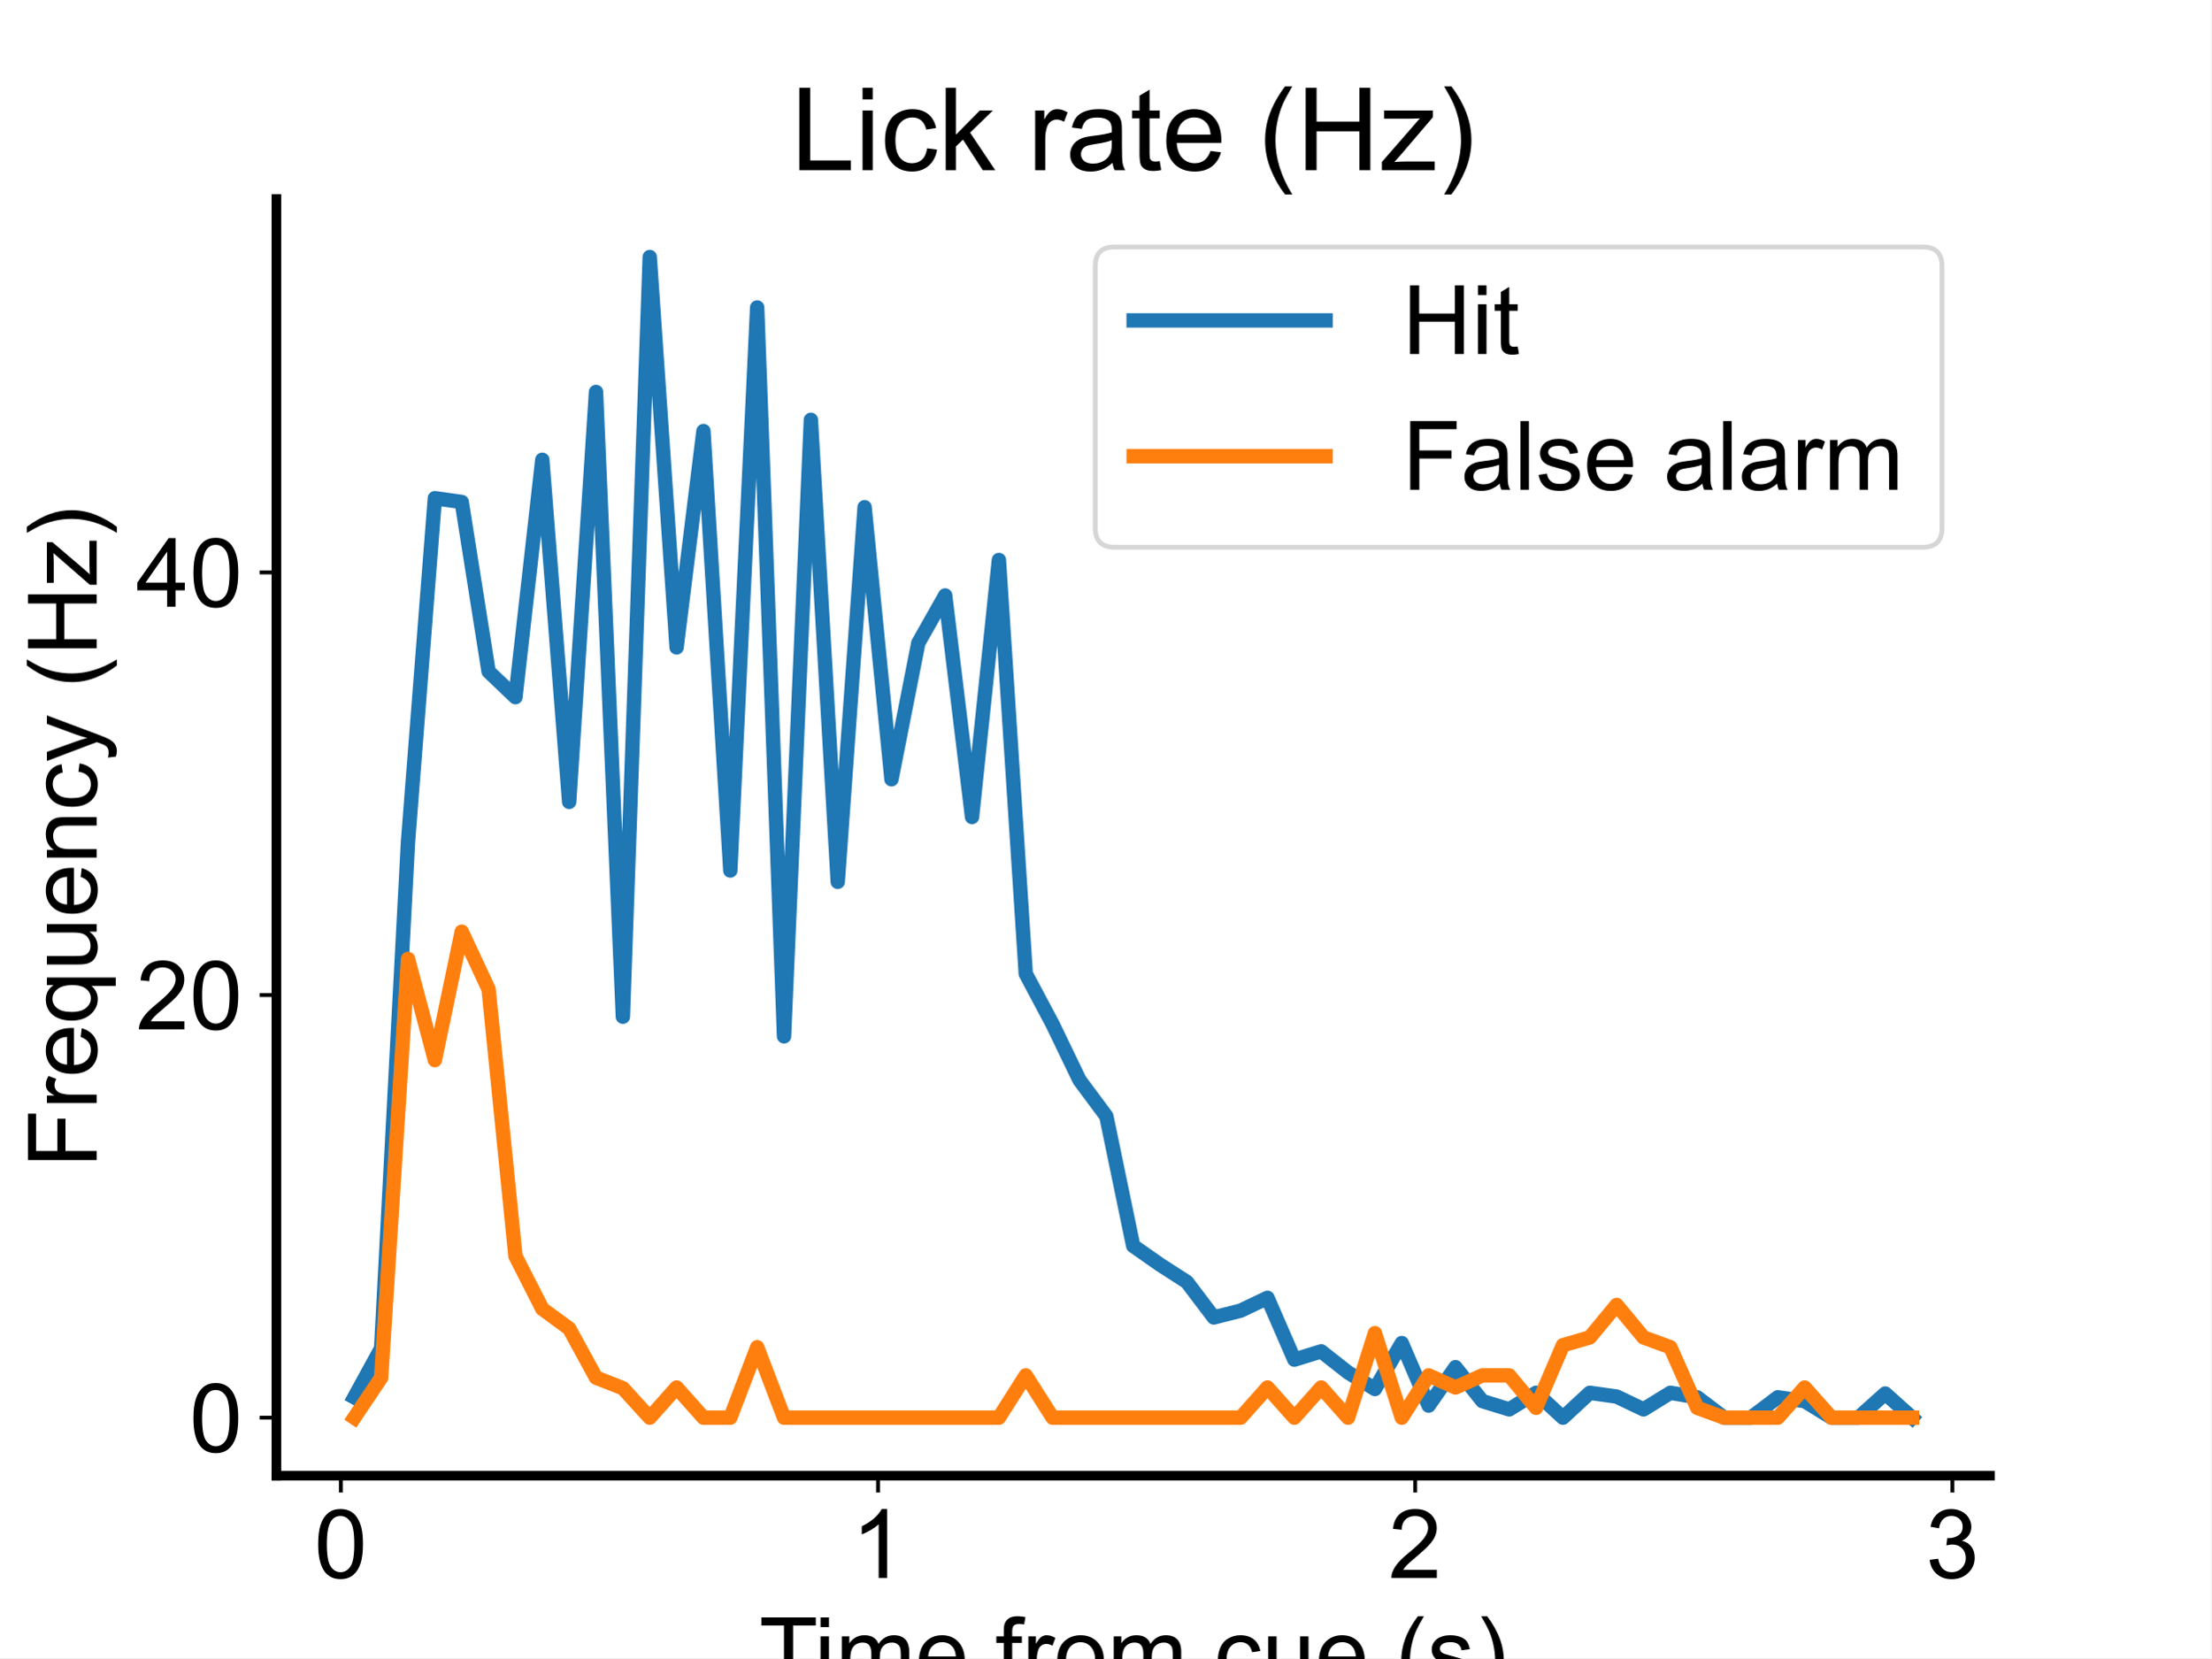
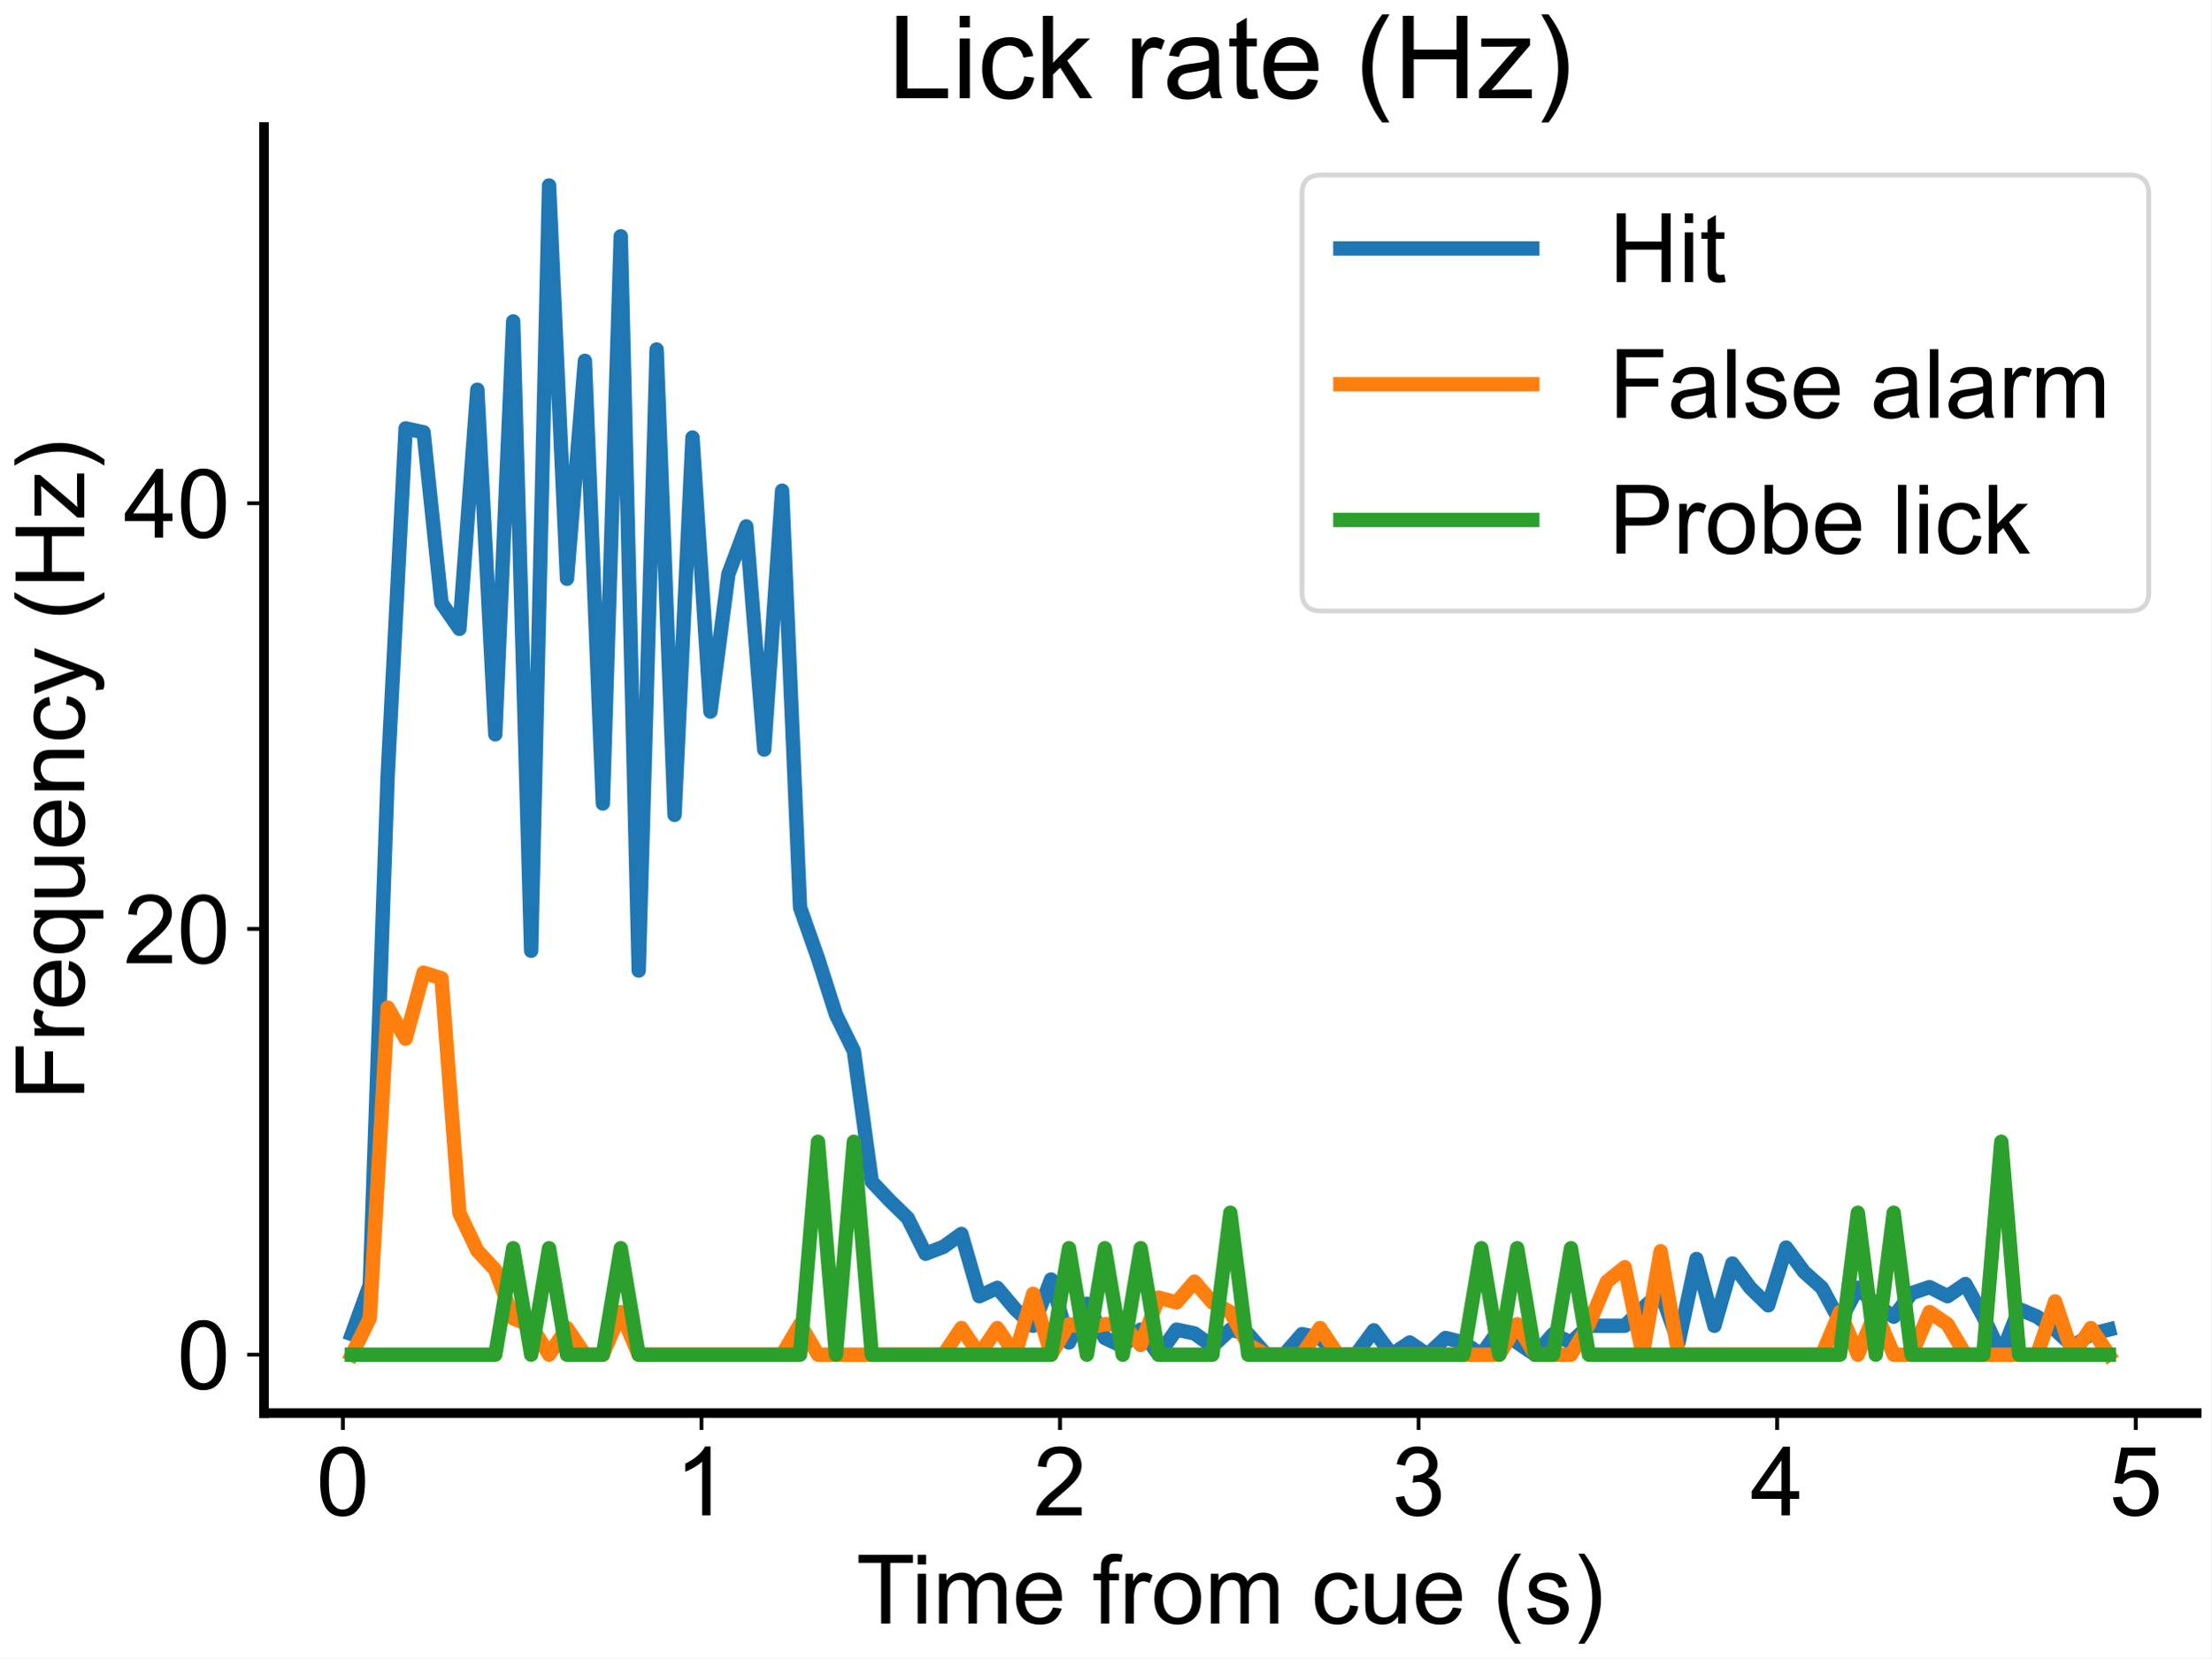
<svg xmlns="http://www.w3.org/2000/svg" xmlns:xlink="http://www.w3.org/1999/xlink" width="460.8pt" height="345.6pt" viewBox="0 0 460.8 345.6" version="1.1">
  <defs>
    <style type="text/css">*{stroke-linejoin: round; stroke-linecap: butt}</style>
  </defs>
  <g id="figure_1">
    <g id="patch_1">
      <path d="M 0 345.6  L 460.8 345.6  L 460.8 0  L 0 0  z " style="fill: #ffffff" />
    </g>
    <g id="axes_1">
      <g id="patch_2">
-         <path d="M 57.6 307.584  L 414.72 307.584  L 414.72 41.472  L 57.6 41.472  z " style="fill: #ffffff" />
+         <path d="M 55.013 294.54  L 457.8 294.54  L 457.8 26.471  L 55.013 26.471  z " style="fill: #ffffff" />
      </g>
      <g id="matplotlib.axis_1">
        <g id="xtick_1">
          <g id="line2d_1">
            <defs>
-               <path id="mc4b64e8e9b" d="M 0 0  L 0 3.5  " style="stroke: #000000; stroke-width: 0.8" />
-             </defs>
-             <g>
-               <use xlink:href="#mc4b64e8e9b" x="71.034" y="307.584" style="stroke: #000000; stroke-width: 0.8" />
+               <path id="m10044a5cc5" d="M 0 0  L 0 3.5  " style="stroke: #000000; stroke-width: 0.8" />
+             </defs>
+             <g>
+               <use xlink:href="#m10044a5cc5" x="71.453" y="294.54" style="stroke: #000000; stroke-width: 0.8" />
            </g>
          </g>
          <g id="text_1">
-             <g transform="translate(65.47304 328.8996) scale(0.2 -0.2)">
+             <g transform="translate(65.89209 315.856) scale(0.2 -0.2)">
              <defs>
                <path id="ArialMT-30" d="M 266 2259  Q 266 3072 433 3567  Q 600 4063 929 4331  Q 1259 4600 1759 4600  Q 2128 4600 2406 4451  Q 2684 4303 2865 4023  Q 3047 3744 3150 3342  Q 3253 2941 3253 2259  Q 3253 1453 3087 958  Q 2922 463 2592 192  Q 2263 -78 1759 -78  Q 1097 -78 719 397  Q 266 969 266 2259  z M 844 2259  Q 844 1131 1108 757  Q 1372 384 1759 384  Q 2147 384 2411 759  Q 2675 1134 2675 2259  Q 2675 3391 2411 3762  Q 2147 4134 1753 4134  Q 1366 4134 1134 3806  Q 844 3388 844 2259  z " transform="scale(0.015625)" />
              </defs>
              <use xlink:href="#ArialMT-30" />
            </g>
          </g>
        </g>
        <g id="xtick_2">
          <g id="line2d_2">
            <g>
-               <use xlink:href="#mc4b64e8e9b" x="182.984" y="307.584" style="stroke: #000000; stroke-width: 0.8" />
+               <use xlink:href="#m10044a5cc5" x="146.182" y="294.54" style="stroke: #000000; stroke-width: 0.8" />
            </g>
          </g>
          <g id="text_2">
-             <g transform="translate(177.4229 328.8996) scale(0.2 -0.2)">
+             <g transform="translate(140.6207 315.856) scale(0.2 -0.2)">
              <defs>
                <path id="ArialMT-31" d="M 2384 0  L 1822 0  L 1822 3584  Q 1619 3391 1289 3197  Q 959 3003 697 2906  L 697 3450  Q 1169 3672 1522 3987  Q 1875 4303 2022 4600  L 2384 4600  L 2384 0  z " transform="scale(0.015625)" />
              </defs>
              <use xlink:href="#ArialMT-31" />
            </g>
          </g>
        </g>
        <g id="xtick_3">
          <g id="line2d_3">
            <g>
-               <use xlink:href="#mc4b64e8e9b" x="294.934" y="307.584" style="stroke: #000000; stroke-width: 0.8" />
+               <use xlink:href="#m10044a5cc5" x="220.91" y="294.54" style="stroke: #000000; stroke-width: 0.8" />
            </g>
          </g>
          <g id="text_3">
-             <g transform="translate(289.3727 328.8996) scale(0.2 -0.2)">
+             <g transform="translate(215.3492 315.856) scale(0.2 -0.2)">
              <defs>
                <path id="ArialMT-32" d="M 3222 541  L 3222 0  L 194 0  Q 188 203 259 391  Q 375 700 629 1000  Q 884 1300 1366 1694  Q 2113 2306 2375 2664  Q 2638 3022 2638 3341  Q 2638 3675 2398 3904  Q 2159 4134 1775 4134  Q 1369 4134 1125 3890  Q 881 3647 878 3216  L 300 3275  Q 359 3922 746 4261  Q 1134 4600 1788 4600  Q 2447 4600 2831 4234  Q 3216 3869 3216 3328  Q 3216 3053 3103 2787  Q 2991 2522 2730 2228  Q 2469 1934 1863 1422  Q 1356 997 1212 845  Q 1069 694 975 541  L 3222 541  z " transform="scale(0.015625)" />
              </defs>
              <use xlink:href="#ArialMT-32" />
            </g>
          </g>
        </g>
        <g id="xtick_4">
          <g id="line2d_4">
            <g>
-               <use xlink:href="#mc4b64e8e9b" x="406.884" y="307.584" style="stroke: #000000; stroke-width: 0.8" />
+               <use xlink:href="#m10044a5cc5" x="295.639" y="294.54" style="stroke: #000000; stroke-width: 0.8" />
            </g>
          </g>
          <g id="text_4">
-             <g transform="translate(401.3226 328.8996) scale(0.2 -0.2)">
+             <g transform="translate(290.0778 315.856) scale(0.2 -0.2)">
              <defs>
                <path id="ArialMT-33" d="M 269 1209  L 831 1284  Q 928 806 1161 595  Q 1394 384 1728 384  Q 2125 384 2398 659  Q 2672 934 2672 1341  Q 2672 1728 2419 1979  Q 2166 2231 1775 2231  Q 1616 2231 1378 2169  L 1441 2663  Q 1497 2656 1531 2656  Q 1891 2656 2178 2843  Q 2466 3031 2466 3422  Q 2466 3731 2256 3934  Q 2047 4138 1716 4138  Q 1388 4138 1169 3931  Q 950 3725 888 3313  L 325 3413  Q 428 3978 793 4289  Q 1159 4600 1703 4600  Q 2078 4600 2393 4439  Q 2709 4278 2876 4000  Q 3044 3722 3044 3409  Q 3044 3113 2884 2869  Q 2725 2625 2413 2481  Q 2819 2388 3044 2092  Q 3269 1797 3269 1353  Q 3269 753 2831 336  Q 2394 -81 1725 -81  Q 1122 -81 723 278  Q 325 638 269 1209  z " transform="scale(0.015625)" />
              </defs>
              <use xlink:href="#ArialMT-33" />
            </g>
          </g>
        </g>
-         <g id="text_5">
-           <g transform="translate(158.2006 351.434) scale(0.2 -0.2)">
+         <g id="xtick_5">
+           <g id="line2d_5">
+             <g>
+               <use xlink:href="#m10044a5cc5" x="370.367" y="294.54" style="stroke: #000000; stroke-width: 0.8" />
+             </g>
+           </g>
+           <g id="text_5">
+             <g transform="translate(364.8064 315.856) scale(0.2 -0.2)">
+               <defs>
+                 <path id="ArialMT-34" d="M 2069 0  L 2069 1097  L 81 1097  L 81 1613  L 2172 4581  L 2631 4581  L 2631 1613  L 3250 1613  L 3250 1097  L 2631 1097  L 2631 0  L 2069 0  z M 2069 1613  L 2069 3678  L 634 1613  L 2069 1613  z " transform="scale(0.015625)" />
+               </defs>
+               <use xlink:href="#ArialMT-34" />
+             </g>
+           </g>
+         </g>
+         <g id="xtick_6">
+           <g id="line2d_6">
+             <g>
+               <use xlink:href="#m10044a5cc5" x="445.096" y="294.54" style="stroke: #000000; stroke-width: 0.8" />
+             </g>
+           </g>
+           <g id="text_6">
+             <g transform="translate(439.535 315.856) scale(0.2 -0.2)">
+               <defs>
+                 <path id="ArialMT-35" d="M 266 1200  L 856 1250  Q 922 819 1161 601  Q 1400 384 1738 384  Q 2144 384 2425 690  Q 2706 997 2706 1503  Q 2706 1984 2436 2262  Q 2166 2541 1728 2541  Q 1456 2541 1237 2417  Q 1019 2294 894 2097  L 366 2166  L 809 4519  L 3088 4519  L 3088 3981  L 1259 3981  L 1013 2750  Q 1425 3038 1878 3038  Q 2478 3038 2890 2622  Q 3303 2206 3303 1553  Q 3303 931 2941 478  Q 2500 -78 1738 -78  Q 1113 -78 717 272  Q 322 622 266 1200  z " transform="scale(0.015625)" />
+               </defs>
+               <use xlink:href="#ArialMT-35" />
+             </g>
+           </g>
+         </g>
+         <g id="text_7">
+           <g transform="translate(178.4469 338.3904) scale(0.2 -0.2)">
            <defs>
              <path id="ArialMT-54" d="M 1659 0  L 1659 4041  L 150 4041  L 150 4581  L 3781 4581  L 3781 4041  L 2266 4041  L 2266 0  L 1659 0  z " transform="scale(0.015625)" />
              <path id="ArialMT-69" d="M 425 3934  L 425 4581  L 988 4581  L 988 3934  L 425 3934  z M 425 0  L 425 3319  L 988 3319  L 988 0  L 425 0  z " transform="scale(0.015625)" />
              <path id="ArialMT-6d" d="M 422 0  L 422 3319  L 925 3319  L 925 2853  Q 1081 3097 1340 3245  Q 1600 3394 1931 3394  Q 2300 3394 2536 3241  Q 2772 3088 2869 2813  Q 3263 3394 3894 3394  Q 4388 3394 4653 3120  Q 4919 2847 4919 2278  L 4919 0  L 4359 0  L 4359 2091  Q 4359 2428 4304 2576  Q 4250 2725 4106 2815  Q 3963 2906 3769 2906  Q 3419 2906 3187 2673  Q 2956 2441 2956 1928  L 2956 0  L 2394 0  L 2394 2156  Q 2394 2531 2256 2718  Q 2119 2906 1806 2906  Q 1569 2906 1367 2781  Q 1166 2656 1075 2415  Q 984 2175 984 1722  L 984 0  L 422 0  z " transform="scale(0.015625)" />
              <path id="ArialMT-65" d="M 2694 1069  L 3275 997  Q 3138 488 2766 206  Q 2394 -75 1816 -75  Q 1088 -75 661 373  Q 234 822 234 1631  Q 234 2469 665 2931  Q 1097 3394 1784 3394  Q 2450 3394 2872 2941  Q 3294 2488 3294 1666  Q 3294 1616 3291 1516  L 816 1516  Q 847 969 1125 678  Q 1403 388 1819 388  Q 2128 388 2347 550  Q 2566 713 2694 1069  z M 847 1978  L 2700 1978  Q 2663 2397 2488 2606  Q 2219 2931 1791 2931  Q 1403 2931 1139 2672  Q 875 2413 847 1978  z " transform="scale(0.015625)" />
              <path id="ArialMT-20" transform="scale(0.015625)" />
              <path id="ArialMT-66" d="M 556 0  L 556 2881  L 59 2881  L 59 3319  L 556 3319  L 556 3672  Q 556 4006 616 4169  Q 697 4388 901 4523  Q 1106 4659 1475 4659  Q 1713 4659 2000 4603  L 1916 4113  Q 1741 4144 1584 4144  Q 1328 4144 1222 4034  Q 1116 3925 1116 3625  L 1116 3319  L 1763 3319  L 1763 2881  L 1116 2881  L 1116 0  L 556 0  z " transform="scale(0.015625)" />
              <path id="ArialMT-72" d="M 416 0  L 416 3319  L 922 3319  L 922 2816  Q 1116 3169 1280 3281  Q 1444 3394 1641 3394  Q 1925 3394 2219 3213  L 2025 2691  Q 1819 2813 1613 2813  Q 1428 2813 1281 2702  Q 1134 2591 1072 2394  Q 978 2094 978 1738  L 978 0  L 416 0  z " transform="scale(0.015625)" />
              <path id="ArialMT-6f" d="M 213 1659  Q 213 2581 725 3025  Q 1153 3394 1769 3394  Q 2453 3394 2887 2945  Q 3322 2497 3322 1706  Q 3322 1066 3130 698  Q 2938 331 2570 128  Q 2203 -75 1769 -75  Q 1072 -75 642 372  Q 213 819 213 1659  z M 791 1659  Q 791 1022 1069 705  Q 1347 388 1769 388  Q 2188 388 2466 706  Q 2744 1025 2744 1678  Q 2744 2294 2464 2611  Q 2184 2928 1769 2928  Q 1347 2928 1069 2612  Q 791 2297 791 1659  z " transform="scale(0.015625)" />
              <path id="ArialMT-63" d="M 2588 1216  L 3141 1144  Q 3050 572 2676 248  Q 2303 -75 1759 -75  Q 1078 -75 664 370  Q 250 816 250 1647  Q 250 2184 428 2587  Q 606 2991 970 3192  Q 1334 3394 1763 3394  Q 2303 3394 2647 3120  Q 2991 2847 3088 2344  L 2541 2259  Q 2463 2594 2264 2762  Q 2066 2931 1784 2931  Q 1359 2931 1093 2626  Q 828 2322 828 1663  Q 828 994 1084 691  Q 1341 388 1753 388  Q 2084 388 2306 591  Q 2528 794 2588 1216  z " transform="scale(0.015625)" />
              <path id="ArialMT-75" d="M 2597 0  L 2597 488  Q 2209 -75 1544 -75  Q 1250 -75 995 37  Q 741 150 617 320  Q 494 491 444 738  Q 409 903 409 1263  L 409 3319  L 972 3319  L 972 1478  Q 972 1038 1006 884  Q 1059 663 1231 536  Q 1403 409 1656 409  Q 1909 409 2131 539  Q 2353 669 2445 892  Q 2538 1116 2538 1541  L 2538 3319  L 3100 3319  L 3100 0  L 2597 0  z " transform="scale(0.015625)" />
              <path id="ArialMT-28" d="M 1497 -1347  Q 1031 -759 709 28  Q 388 816 388 1659  Q 388 2403 628 3084  Q 909 3875 1497 4659  L 1900 4659  Q 1522 4009 1400 3731  Q 1209 3300 1100 2831  Q 966 2247 966 1656  Q 966 153 1900 -1347  L 1497 -1347  z " transform="scale(0.015625)" />
              <path id="ArialMT-73" d="M 197 991  L 753 1078  Q 800 744 1014 566  Q 1228 388 1613 388  Q 2000 388 2187 545  Q 2375 703 2375 916  Q 2375 1106 2209 1216  Q 2094 1291 1634 1406  Q 1016 1563 777 1677  Q 538 1791 414 1992  Q 291 2194 291 2438  Q 291 2659 392 2848  Q 494 3038 669 3163  Q 800 3259 1026 3326  Q 1253 3394 1513 3394  Q 1903 3394 2198 3281  Q 2494 3169 2634 2976  Q 2775 2784 2828 2463  L 2278 2388  Q 2241 2644 2061 2787  Q 1881 2931 1553 2931  Q 1166 2931 1000 2803  Q 834 2675 834 2503  Q 834 2394 903 2306  Q 972 2216 1119 2156  Q 1203 2125 1616 2013  Q 2213 1853 2448 1751  Q 2684 1650 2818 1456  Q 2953 1263 2953 975  Q 2953 694 2789 445  Q 2625 197 2315 61  Q 2006 -75 1616 -75  Q 969 -75 630 194  Q 291 463 197 991  z " transform="scale(0.015625)" />
              <path id="ArialMT-29" d="M 791 -1347  L 388 -1347  Q 1322 153 1322 1656  Q 1322 2244 1188 2822  Q 1081 3291 891 3722  Q 769 4003 388 4659  L 791 4659  Q 1378 3875 1659 3084  Q 1900 2403 1900 1659  Q 1900 816 1576 28  Q 1253 -759 791 -1347  z " transform="scale(0.015625)" />
            </defs>
            <use xlink:href="#ArialMT-54" />
            <use xlink:href="#ArialMT-69" x="57.334" />
            <use xlink:href="#ArialMT-6d" x="79.551" />
            <use xlink:href="#ArialMT-65" x="162.852" />
            <use xlink:href="#ArialMT-20" x="218.467" />
            <use xlink:href="#ArialMT-66" x="246.25" />
            <use xlink:href="#ArialMT-72" x="274.033" />
            <use xlink:href="#ArialMT-6f" x="307.334" />
            <use xlink:href="#ArialMT-6d" x="362.949" />
            <use xlink:href="#ArialMT-20" x="446.25" />
            <use xlink:href="#ArialMT-63" x="474.033" />
            <use xlink:href="#ArialMT-75" x="524.033" />
            <use xlink:href="#ArialMT-65" x="579.648" />
            <use xlink:href="#ArialMT-20" x="635.264" />
            <use xlink:href="#ArialMT-28" x="663.047" />
            <use xlink:href="#ArialMT-73" x="696.348" />
            <use xlink:href="#ArialMT-29" x="746.348" />
          </g>
        </g>
      </g>
      <g id="matplotlib.axis_2">
        <g id="ytick_1">
-           <g id="line2d_5">
-             <defs>
-               <path id="mbb9f513871" d="M 0 0  L -3.5 0  " style="stroke: #000000; stroke-width: 0.8" />
-             </defs>
-             <g>
-               <use xlink:href="#mbb9f513871" x="57.6" y="295.488" style="stroke: #000000; stroke-width: 0.8" />
-             </g>
-           </g>
-           <g id="text_6">
-             <g transform="translate(39.47812 302.6458) scale(0.2 -0.2)">
+           <g id="line2d_7">
+             <defs>
+               <path id="m807dc4ab00" d="M 0 0  L -3.5 0  " style="stroke: #000000; stroke-width: 0.8" />
+             </defs>
+             <g>
+               <use xlink:href="#m807dc4ab00" x="55.013" y="282.355" style="stroke: #000000; stroke-width: 0.8" />
+             </g>
+           </g>
+           <g id="text_8">
+             <g transform="translate(36.89086 289.5132) scale(0.2 -0.2)">
              <use xlink:href="#ArialMT-30" />
            </g>
          </g>
        </g>
        <g id="ytick_2">
-           <g id="line2d_6">
-             <g>
-               <use xlink:href="#mbb9f513871" x="57.6" y="207.399" style="stroke: #000000; stroke-width: 0.8" />
-             </g>
-           </g>
-           <g id="text_7">
-             <g transform="translate(28.35625 214.557) scale(0.2 -0.2)">
+           <g id="line2d_8">
+             <g>
+               <use xlink:href="#m807dc4ab00" x="55.013" y="193.619" style="stroke: #000000; stroke-width: 0.8" />
+             </g>
+           </g>
+           <g id="text_9">
+             <g transform="translate(25.76899 200.7767) scale(0.2 -0.2)">
              <use xlink:href="#ArialMT-32" />
              <use xlink:href="#ArialMT-30" x="55.615" />
            </g>
          </g>
        </g>
        <g id="ytick_3">
-           <g id="line2d_7">
-             <g>
-               <use xlink:href="#mbb9f513871" x="57.6" y="119.31" style="stroke: #000000; stroke-width: 0.8" />
-             </g>
-           </g>
-           <g id="text_8">
-             <g transform="translate(28.35625 126.4683) scale(0.2 -0.2)">
-               <defs>
-                 <path id="ArialMT-34" d="M 2069 0  L 2069 1097  L 81 1097  L 81 1613  L 2172 4581  L 2631 4581  L 2631 1613  L 3250 1613  L 3250 1097  L 2631 1097  L 2631 0  L 2069 0  z M 2069 1613  L 2069 3678  L 634 1613  L 2069 1613  z " transform="scale(0.015625)" />
-               </defs>
+           <g id="line2d_9">
+             <g>
+               <use xlink:href="#m807dc4ab00" x="55.013" y="104.882" style="stroke: #000000; stroke-width: 0.8" />
+             </g>
+           </g>
+           <g id="text_10">
+             <g transform="translate(25.76899 112.0401) scale(0.2 -0.2)">
              <use xlink:href="#ArialMT-34" />
              <use xlink:href="#ArialMT-30" x="55.615" />
            </g>
          </g>
        </g>
-         <g id="text_9">
-           <g transform="translate(20.14688 243.4296) rotate(-90) scale(0.2 -0.2)">
+         <g id="text_11">
+           <g transform="translate(17.55962 229.4075) rotate(-90) scale(0.2 -0.2)">
            <defs>
              <path id="ArialMT-46" d="M 525 0  L 525 4581  L 3616 4581  L 3616 4041  L 1131 4041  L 1131 2622  L 3281 2622  L 3281 2081  L 1131 2081  L 1131 0  L 525 0  z " transform="scale(0.015625)" />
              <path id="ArialMT-71" d="M 2538 -1272  L 2538 353  Q 2406 169 2170 47  Q 1934 -75 1669 -75  Q 1078 -75 651 397  Q 225 869 225 1691  Q 225 2191 398 2587  Q 572 2984 901 3189  Q 1231 3394 1625 3394  Q 2241 3394 2594 2875  L 2594 3319  L 3100 3319  L 3100 -1272  L 2538 -1272  z M 803 1669  Q 803 1028 1072 708  Q 1341 388 1716 388  Q 2075 388 2334 692  Q 2594 997 2594 1619  Q 2594 2281 2320 2615  Q 2047 2950 1678 2950  Q 1313 2950 1058 2639  Q 803 2328 803 1669  z " transform="scale(0.015625)" />
              <path id="ArialMT-6e" d="M 422 0  L 422 3319  L 928 3319  L 928 2847  Q 1294 3394 1984 3394  Q 2284 3394 2536 3286  Q 2788 3178 2913 3003  Q 3038 2828 3088 2588  Q 3119 2431 3119 2041  L 3119 0  L 2556 0  L 2556 2019  Q 2556 2363 2490 2533  Q 2425 2703 2258 2804  Q 2091 2906 1866 2906  Q 1506 2906 1245 2678  Q 984 2450 984 1813  L 984 0  L 422 0  z " transform="scale(0.015625)" />
              <path id="ArialMT-79" d="M 397 -1278  L 334 -750  Q 519 -800 656 -800  Q 844 -800 956 -737  Q 1069 -675 1141 -563  Q 1194 -478 1313 -144  Q 1328 -97 1363 -6  L 103 3319  L 709 3319  L 1400 1397  Q 1534 1031 1641 628  Q 1738 1016 1872 1384  L 2581 3319  L 3144 3319  L 1881 -56  Q 1678 -603 1566 -809  Q 1416 -1088 1222 -1217  Q 1028 -1347 759 -1347  Q 597 -1347 397 -1278  z " transform="scale(0.015625)" />
              <path id="ArialMT-48" d="M 513 0  L 513 4581  L 1119 4581  L 1119 2700  L 3500 2700  L 3500 4581  L 4106 4581  L 4106 0  L 3500 0  L 3500 2159  L 1119 2159  L 1119 0  L 513 0  z " transform="scale(0.015625)" />
              <path id="ArialMT-7a" d="M 125 0  L 125 456  L 2238 2881  Q 1878 2863 1603 2863  L 250 2863  L 250 3319  L 2963 3319  L 2963 2947  L 1166 841  L 819 456  Q 1197 484 1528 484  L 3063 484  L 3063 0  L 125 0  z " transform="scale(0.015625)" />
            </defs>
            <use xlink:href="#ArialMT-46" />
            <use xlink:href="#ArialMT-72" x="61.084" />
            <use xlink:href="#ArialMT-65" x="94.385" />
            <use xlink:href="#ArialMT-71" x="150" />
            <use xlink:href="#ArialMT-75" x="205.615" />
            <use xlink:href="#ArialMT-65" x="261.23" />
            <use xlink:href="#ArialMT-6e" x="316.846" />
            <use xlink:href="#ArialMT-63" x="372.461" />
            <use xlink:href="#ArialMT-79" x="422.461" />
            <use xlink:href="#ArialMT-20" x="472.461" />
            <use xlink:href="#ArialMT-28" x="500.244" />
            <use xlink:href="#ArialMT-48" x="533.545" />
            <use xlink:href="#ArialMT-7a" x="605.762" />
            <use xlink:href="#ArialMT-29" x="655.762" />
          </g>
        </g>
      </g>
-       <g id="line2d_8">
-         <path d="M 73.833 291.244  L 79.43 281.029  L 85.028 175.47  L 90.625 103.833  L 96.223 104.627  L 101.82 139.965  L 107.418 145.304  L 113.015 95.829  L 118.613 167.139  L 124.21 81.697  L 129.808 211.917  L 135.405 53.568  L 141.003 134.941  L 146.6 89.849  L 152.198 181.446  L 157.795 64.088  L 163.393 216.004  L 168.99 87.498  L 174.588 183.801  L 180.185 105.717  L 185.783 162.428  L 191.38 134.003  L 196.978 124.106  L 202.575 170.288  L 208.173 116.717  L 213.77 202.967  L 219.368 213.492  L 224.965 225.116  L 230.563 232.653  L 236.16 259.683  L 241.757 263.599  L 247.355 267.206  L 252.952 274.6  L 258.55 273.178  L 264.147 270.508  L 269.745 283.393  L 275.342 281.666  L 280.94 286.062  L 286.537 289.517  L 292.135 279.938  L 297.732 292.971  L 303.33 284.968  L 308.927 292.034  L 314.525 293.761  L 320.122 290.306  L 325.72 295.488  L 331.317 290.306  L 336.915 291.091  L 342.512 293.761  L 348.11 290.306  L 353.707 291.244  L 359.305 295.488  L 364.902 295.488  L 370.5 291.244  L 376.097 292.034  L 381.695 295.488  L 387.292 295.488  L 392.89 290.454  L 398.487 295.488  " clip-path="url(#p43a98d98ca)" style="fill: none; stroke: #1f77b4; stroke-width: 3; stroke-linecap: square" />
-       </g>
-       <g id="line2d_9">
-         <path d="M 73.833 295.488  L 79.43 287.147  L 85.028 199.868  L 90.625 220.959  L 96.223 194.191  L 101.82 206.18  L 107.418 261.804  L 113.015 272.807  L 118.613 276.904  L 124.21 287.147  L 129.808 289.342  L 135.405 295.488  L 141.003 289.196  L 146.6 295.488  L 152.198 295.488  L 157.795 280.807  L 163.393 295.488  L 168.99 295.488  L 174.588 295.488  L 180.185 295.488  L 185.783 295.488  L 191.38 295.488  L 196.978 295.488  L 202.575 295.488  L 208.173 295.488  L 213.77 286.679  L 219.368 295.488  L 224.965 295.488  L 230.563 295.488  L 236.16 295.488  L 241.757 295.488  L 247.355 295.488  L 252.952 295.488  L 258.55 295.488  L 264.147 289.196  L 269.745 295.488  L 275.342 289.196  L 280.94 295.488  L 286.537 277.87  L 292.135 295.488  L 297.732 286.679  L 303.33 289.196  L 308.927 286.679  L 314.525 286.679  L 320.122 293.439  L 325.72 280.387  L 331.317 278.758  L 336.915 271.998  L 342.512 278.758  L 348.11 280.807  L 353.707 293.439  L 359.305 295.488  L 364.902 295.488  L 370.5 295.488  L 376.097 289.196  L 381.695 295.488  L 387.292 295.488  L 392.89 295.488  L 398.487 295.488  " clip-path="url(#p43a98d98ca)" style="fill: none; stroke: #ff7f0e; stroke-width: 3; stroke-linecap: square" />
+       <g id="line2d_10">
+         <path d="M 73.321 278.08  L 77.058 267.79  L 80.794 161.455  L 84.531 89.291  L 88.267 90.091  L 92.003 125.689  L 95.74 131.067  L 99.476 81.228  L 103.213 153.063  L 106.949 66.992  L 110.686 198.17  L 114.422 38.656  L 118.158 120.628  L 121.895 75.204  L 125.631 167.475  L 129.368 49.254  L 133.104 202.287  L 136.841 72.836  L 140.577 169.847  L 144.313 91.189  L 148.05 148.317  L 151.786 119.683  L 155.523 109.713  L 159.259 156.235  L 162.996 102.27  L 166.732 189.154  L 170.468 199.756  L 174.205 211.466  L 177.941 219.058  L 181.678 246.287  L 185.414 250.232  L 189.151 253.866  L 192.887 261.314  L 196.623 259.881  L 200.36 257.192  L 204.096 270.171  L 207.833 268.431  L 211.569 272.86  L 215.306 276.34  L 219.042 266.692  L 222.778 279.82  L 226.515 271.758  L 230.251 278.876  L 233.988 280.616  L 237.724 277.136  L 241.461 282.355  L 245.197 277.136  L 248.933 277.927  L 252.67 280.616  L 256.406 277.136  L 260.143 278.08  L 263.879 282.355  L 267.616 282.355  L 271.352 278.08  L 275.088 278.876  L 278.825 282.355  L 282.561 282.355  L 286.298 277.285  L 290.034 282.355  L 293.771 279.82  L 297.507 282.355  L 301.243 278.876  L 304.98 279.82  L 308.716 282.355  L 312.453 277.131  L 316.189 279.82  L 319.926 282.355  L 323.662 278.08  L 327.398 279.82  L 331.135 276.34  L 334.871 276.34  L 338.608 276.34  L 342.344 272.702  L 346.081 269.376  L 349.817 279.82  L 353.553 262.416  L 357.29 276.34  L 361.026 263.361  L 364.763 268.431  L 368.499 272.065  L 372.236 260.03  L 375.972 265.101  L 379.708 268.427  L 383.445 275.396  L 387.181 268.427  L 390.918 271.911  L 394.654 274.447  L 398.391 269.53  L 402.127 268.278  L 405.863 270.171  L 409.6 267.632  L 413.336 274.447  L 417.073 282.355  L 420.809 272.86  L 424.546 274.447  L 428.282 277.131  L 432.018 280.616  L 435.755 278.08  L 439.491 277.131  " clip-path="url(#p03707e70d8)" style="fill: none; stroke: #1f77b4; stroke-width: 3; stroke-linecap: square" />
+       </g>
+       <g id="line2d_11">
+         <path d="M 73.321 282.355  L 77.058 274.793  L 80.794 210.012  L 84.531 216.509  L 88.267 202.737  L 92.003 203.904  L 95.74 252.825  L 99.476 260.675  L 103.213 264.709  L 106.949 274.793  L 110.686 276.305  L 114.422 282.355  L 118.158 276.809  L 121.895 282.355  L 125.631 282.355  L 129.368 273.482  L 133.104 282.355  L 136.841 282.355  L 140.577 282.355  L 144.313 282.355  L 148.05 282.355  L 151.786 282.355  L 155.523 282.355  L 159.259 282.355  L 162.996 282.355  L 166.732 276.017  L 170.468 282.355  L 174.205 282.355  L 177.941 282.355  L 181.678 282.355  L 185.414 282.355  L 189.151 282.355  L 192.887 282.355  L 196.623 282.355  L 200.36 276.809  L 204.096 282.355  L 207.833 276.809  L 211.569 282.355  L 215.306 269.679  L 219.042 282.355  L 222.778 276.017  L 226.515 276.809  L 230.251 276.017  L 233.988 276.017  L 237.724 280.339  L 241.461 270.471  L 245.197 271.465  L 248.933 267.143  L 252.67 271.465  L 256.406 273.482  L 260.143 280.339  L 263.879 282.355  L 267.616 282.355  L 271.352 282.355  L 275.088 276.809  L 278.825 282.355  L 282.561 282.355  L 286.298 282.355  L 290.034 282.355  L 293.771 282.355  L 297.507 282.355  L 301.243 282.355  L 304.98 282.355  L 308.716 282.355  L 312.453 282.355  L 316.189 276.017  L 319.926 282.355  L 323.662 282.355  L 327.398 282.355  L 331.135 276.017  L 334.871 267.143  L 338.608 264.133  L 342.344 282.355  L 346.081 260.805  L 349.817 282.355  L 353.553 282.355  L 357.29 282.355  L 361.026 282.355  L 364.763 282.355  L 368.499 282.355  L 372.236 282.355  L 375.972 282.355  L 379.708 282.355  L 383.445 273.482  L 387.181 282.355  L 390.918 273.482  L 394.654 282.355  L 398.391 282.355  L 402.127 273.482  L 405.863 276.017  L 409.6 282.355  L 413.336 282.355  L 417.073 282.355  L 420.809 282.355  L 424.546 282.355  L 428.282 271.263  L 432.018 282.355  L 435.755 276.809  L 439.491 282.355  " clip-path="url(#p03707e70d8)" style="fill: none; stroke: #ff7f0e; stroke-width: 3; stroke-linecap: square" />
+       </g>
+       <g id="line2d_12">
+         <path d="M 73.321 282.355  L 77.058 282.355  L 80.794 282.355  L 84.531 282.355  L 88.267 282.355  L 92.003 282.355  L 95.74 282.355  L 99.476 282.355  L 103.213 282.355  L 106.949 260.171  L 110.686 282.355  L 114.422 260.171  L 118.158 282.355  L 121.895 282.355  L 125.631 282.355  L 129.368 260.171  L 133.104 282.355  L 136.841 282.355  L 140.577 282.355  L 144.313 282.355  L 148.05 282.355  L 151.786 282.355  L 155.523 282.355  L 159.259 282.355  L 162.996 282.355  L 166.732 282.355  L 170.468 237.987  L 174.205 282.355  L 177.941 237.987  L 181.678 282.355  L 185.414 282.355  L 189.151 282.355  L 192.887 282.355  L 196.623 282.355  L 200.36 282.355  L 204.096 282.355  L 207.833 282.355  L 211.569 282.355  L 215.306 282.355  L 219.042 282.355  L 222.778 260.171  L 226.515 282.355  L 230.251 260.171  L 233.988 282.355  L 237.724 260.171  L 241.461 282.355  L 245.197 282.355  L 248.933 282.355  L 252.67 282.355  L 256.406 252.777  L 260.143 282.355  L 263.879 282.355  L 267.616 282.355  L 271.352 282.355  L 275.088 282.355  L 278.825 282.355  L 282.561 282.355  L 286.298 282.355  L 290.034 282.355  L 293.771 282.355  L 297.507 282.355  L 301.243 282.355  L 304.98 282.355  L 308.716 260.171  L 312.453 282.355  L 316.189 260.171  L 319.926 282.355  L 323.662 282.355  L 327.398 260.171  L 331.135 282.355  L 334.871 282.355  L 338.608 282.355  L 342.344 282.355  L 346.081 282.355  L 349.817 282.355  L 353.553 282.355  L 357.29 282.355  L 361.026 282.355  L 364.763 282.355  L 368.499 282.355  L 372.236 282.355  L 375.972 282.355  L 379.708 282.355  L 383.445 282.355  L 387.181 252.777  L 390.918 282.355  L 394.654 252.777  L 398.391 282.355  L 402.127 282.355  L 405.863 282.355  L 409.6 282.355  L 413.336 282.355  L 417.073 237.987  L 420.809 282.355  L 424.546 282.355  L 428.282 282.355  L 432.018 282.355  L 435.755 282.355  L 439.491 282.355  " clip-path="url(#p03707e70d8)" style="fill: none; stroke: #2ca02c; stroke-width: 3; stroke-linecap: square" />
      </g>
      <g id="patch_3">
-         <path d="M 57.6 307.584  L 57.6 41.472  " style="fill: none; stroke: #000000; stroke-width: 2; stroke-linejoin: miter; stroke-linecap: square" />
+         <path d="M 55.013 294.54  L 55.013 26.471  " style="fill: none; stroke: #000000; stroke-width: 2; stroke-linejoin: miter; stroke-linecap: square" />
      </g>
      <g id="patch_4">
-         <path d="M 57.6 307.584  L 414.72 307.584  " style="fill: none; stroke: #000000; stroke-width: 2; stroke-linejoin: miter; stroke-linecap: square" />
-       </g>
-       <g id="text_10">
-         <g transform="translate(164.82 35.472) scale(0.24 -0.24)">
+         <path d="M 55.013 294.54  L 457.8 294.54  " style="fill: none; stroke: #000000; stroke-width: 2; stroke-linejoin: miter; stroke-linecap: square" />
+       </g>
+       <g id="text_12">
+         <g transform="translate(185.0662 20.47149) scale(0.24 -0.24)">
          <defs>
            <path id="ArialMT-4c" d="M 469 0  L 469 4581  L 1075 4581  L 1075 541  L 3331 541  L 3331 0  L 469 0  z " transform="scale(0.015625)" />
            <path id="ArialMT-6b" d="M 425 0  L 425 4581  L 988 4581  L 988 1969  L 2319 3319  L 3047 3319  L 1778 2088  L 3175 0  L 2481 0  L 1384 1697  L 988 1316  L 988 0  L 425 0  z " transform="scale(0.015625)" />
            <path id="ArialMT-61" d="M 2588 409  Q 2275 144 1986 34  Q 1697 -75 1366 -75  Q 819 -75 525 192  Q 231 459 231 875  Q 231 1119 342 1320  Q 453 1522 633 1644  Q 813 1766 1038 1828  Q 1203 1872 1538 1913  Q 2219 1994 2541 2106  Q 2544 2222 2544 2253  Q 2544 2597 2384 2738  Q 2169 2928 1744 2928  Q 1347 2928 1158 2789  Q 969 2650 878 2297  L 328 2372  Q 403 2725 575 2942  Q 747 3159 1072 3276  Q 1397 3394 1825 3394  Q 2250 3394 2515 3294  Q 2781 3194 2906 3042  Q 3031 2891 3081 2659  Q 3109 2516 3109 2141  L 3109 1391  Q 3109 606 3145 398  Q 3181 191 3288 0  L 2700 0  Q 2613 175 2588 409  z M 2541 1666  Q 2234 1541 1622 1453  Q 1275 1403 1131 1340  Q 988 1278 909 1158  Q 831 1038 831 891  Q 831 666 1001 516  Q 1172 366 1500 366  Q 1825 366 2078 508  Q 2331 650 2450 897  Q 2541 1088 2541 1459  L 2541 1666  z " transform="scale(0.015625)" />
            <path id="ArialMT-74" d="M 1650 503  L 1731 6  Q 1494 -44 1306 -44  Q 1000 -44 831 53  Q 663 150 594 308  Q 525 466 525 972  L 525 2881  L 113 2881  L 113 3319  L 525 3319  L 525 4141  L 1084 4478  L 1084 3319  L 1650 3319  L 1650 2881  L 1084 2881  L 1084 941  Q 1084 700 1114 631  Q 1144 563 1211 522  Q 1278 481 1403 481  Q 1497 481 1650 503  z " transform="scale(0.015625)" />
          </defs>
          <use xlink:href="#ArialMT-4c" />
          <use xlink:href="#ArialMT-69" x="55.615" />
          <use xlink:href="#ArialMT-63" x="77.832" />
          <use xlink:href="#ArialMT-6b" x="127.832" />
          <use xlink:href="#ArialMT-20" x="177.832" />
          <use xlink:href="#ArialMT-72" x="205.615" />
          <use xlink:href="#ArialMT-61" x="238.916" />
          <use xlink:href="#ArialMT-74" x="294.531" />
          <use xlink:href="#ArialMT-65" x="322.314" />
          <use xlink:href="#ArialMT-20" x="377.93" />
          <use xlink:href="#ArialMT-28" x="405.713" />
          <use xlink:href="#ArialMT-48" x="439.014" />
          <use xlink:href="#ArialMT-7a" x="511.23" />
          <use xlink:href="#ArialMT-29" x="561.23" />
        </g>
      </g>
      <g id="legend_1">
        <g id="patch_5">
-           <path d="M 232.254 114.053  L 400.72 114.053  Q 404.72 114.053 404.72 110.053  L 404.72 55.472  Q 404.72 51.472 400.72 51.472  L 232.254 51.472  Q 228.254 51.472 228.254 55.472  L 228.254 110.053  Q 228.254 114.053 232.254 114.053  z " style="fill: #ffffff; opacity: 0.8; stroke: #cccccc; stroke-linejoin: miter" />
-         </g>
-         <g id="line2d_10">
-           <path d="M 236.254 66.788  L 256.254 66.788  L 276.254 66.788  " style="fill: none; stroke: #1f77b4; stroke-width: 3; stroke-linecap: square" />
-         </g>
-         <g id="text_11">
-           <g transform="translate(292.2544 73.78763) scale(0.2 -0.2)">
+           <path d="M 275.334 127.343  L 443.8 127.343  Q 447.8 127.343 447.8 123.343  L 447.8 40.471  Q 447.8 36.471 443.8 36.471  L 275.334 36.471  Q 271.334 36.471 271.334 40.471  L 271.334 123.343  Q 271.334 127.343 275.334 127.343  z " style="fill: #ffffff; opacity: 0.8; stroke: #cccccc; stroke-linejoin: miter" />
+         </g>
+         <g id="line2d_13">
+           <path d="M 279.334 51.787  L 299.334 51.787  L 319.334 51.787  " style="fill: none; stroke: #1f77b4; stroke-width: 3; stroke-linecap: square" />
+         </g>
+         <g id="text_13">
+           <g transform="translate(335.3341 58.78712) scale(0.2 -0.2)">
            <use xlink:href="#ArialMT-48" />
            <use xlink:href="#ArialMT-69" x="72.217" />
            <use xlink:href="#ArialMT-74" x="94.434" />
          </g>
        </g>
-         <g id="line2d_11">
-           <path d="M 236.254 95.078  L 256.254 95.078  L 276.254 95.078  " style="fill: none; stroke: #ff7f0e; stroke-width: 3; stroke-linecap: square" />
-         </g>
-         <g id="text_12">
-           <g transform="translate(292.2544 102.0782) scale(0.2 -0.2)">
+         <g id="line2d_14">
+           <path d="M 279.334 80.078  L 299.334 80.078  L 319.334 80.078  " style="fill: none; stroke: #ff7f0e; stroke-width: 3; stroke-linecap: square" />
+         </g>
+         <g id="text_14">
+           <g transform="translate(335.3341 87.07774) scale(0.2 -0.2)">
            <defs>
              <path id="ArialMT-6c" d="M 409 0  L 409 4581  L 972 4581  L 972 0  L 409 0  z " transform="scale(0.015625)" />
            </defs>
            <use xlink:href="#ArialMT-46" />
            <use xlink:href="#ArialMT-61" x="61.084" />
            <use xlink:href="#ArialMT-6c" x="116.699" />
            <use xlink:href="#ArialMT-73" x="138.916" />
            <use xlink:href="#ArialMT-65" x="188.916" />
            <use xlink:href="#ArialMT-20" x="244.531" />
            <use xlink:href="#ArialMT-61" x="272.314" />
            <use xlink:href="#ArialMT-6c" x="327.93" />
            <use xlink:href="#ArialMT-61" x="350.146" />
            <use xlink:href="#ArialMT-72" x="405.762" />
            <use xlink:href="#ArialMT-6d" x="439.062" />
          </g>
        </g>
+         <g id="line2d_15">
+           <path d="M 279.334 108.368  L 299.334 108.368  L 319.334 108.368  " style="fill: none; stroke: #2ca02c; stroke-width: 3; stroke-linecap: square" />
+         </g>
+         <g id="text_15">
+           <g transform="translate(335.3341 115.3684) scale(0.2 -0.2)">
+             <defs>
+               <path id="ArialMT-50" d="M 494 0  L 494 4581  L 2222 4581  Q 2678 4581 2919 4538  Q 3256 4481 3484 4323  Q 3713 4166 3852 3881  Q 3991 3597 3991 3256  Q 3991 2672 3619 2267  Q 3247 1863 2275 1863  L 1100 1863  L 1100 0  L 494 0  z M 1100 2403  L 2284 2403  Q 2872 2403 3119 2622  Q 3366 2841 3366 3238  Q 3366 3525 3220 3729  Q 3075 3934 2838 4000  Q 2684 4041 2272 4041  L 1100 4041  L 1100 2403  z " transform="scale(0.015625)" />
+               <path id="ArialMT-62" d="M 941 0  L 419 0  L 419 4581  L 981 4581  L 981 2947  Q 1338 3394 1891 3394  Q 2197 3394 2470 3270  Q 2744 3147 2920 2923  Q 3097 2700 3197 2384  Q 3297 2069 3297 1709  Q 3297 856 2875 390  Q 2453 -75 1863 -75  Q 1275 -75 941 416  L 941 0  z M 934 1684  Q 934 1088 1097 822  Q 1363 388 1816 388  Q 2184 388 2453 708  Q 2722 1028 2722 1663  Q 2722 2313 2464 2622  Q 2206 2931 1841 2931  Q 1472 2931 1203 2611  Q 934 2291 934 1684  z " transform="scale(0.015625)" />
+             </defs>
+             <use xlink:href="#ArialMT-50" />
+             <use xlink:href="#ArialMT-72" x="66.699" />
+             <use xlink:href="#ArialMT-6f" x="100" />
+             <use xlink:href="#ArialMT-62" x="155.615" />
+             <use xlink:href="#ArialMT-65" x="211.23" />
+             <use xlink:href="#ArialMT-20" x="266.846" />
+             <use xlink:href="#ArialMT-6c" x="294.629" />
+             <use xlink:href="#ArialMT-69" x="316.846" />
+             <use xlink:href="#ArialMT-63" x="339.062" />
+             <use xlink:href="#ArialMT-6b" x="389.062" />
+           </g>
+         </g>
      </g>
    </g>
  </g>
  <defs>
-     <clipPath id="p43a98d98ca">
-       <rect x="57.6" y="41.472" width="357.12" height="266.112" />
+     <clipPath id="p03707e70d8">
+       <rect x="55.013" y="26.471" width="402.787" height="268.069" />
    </clipPath>
  </defs>
</svg>
